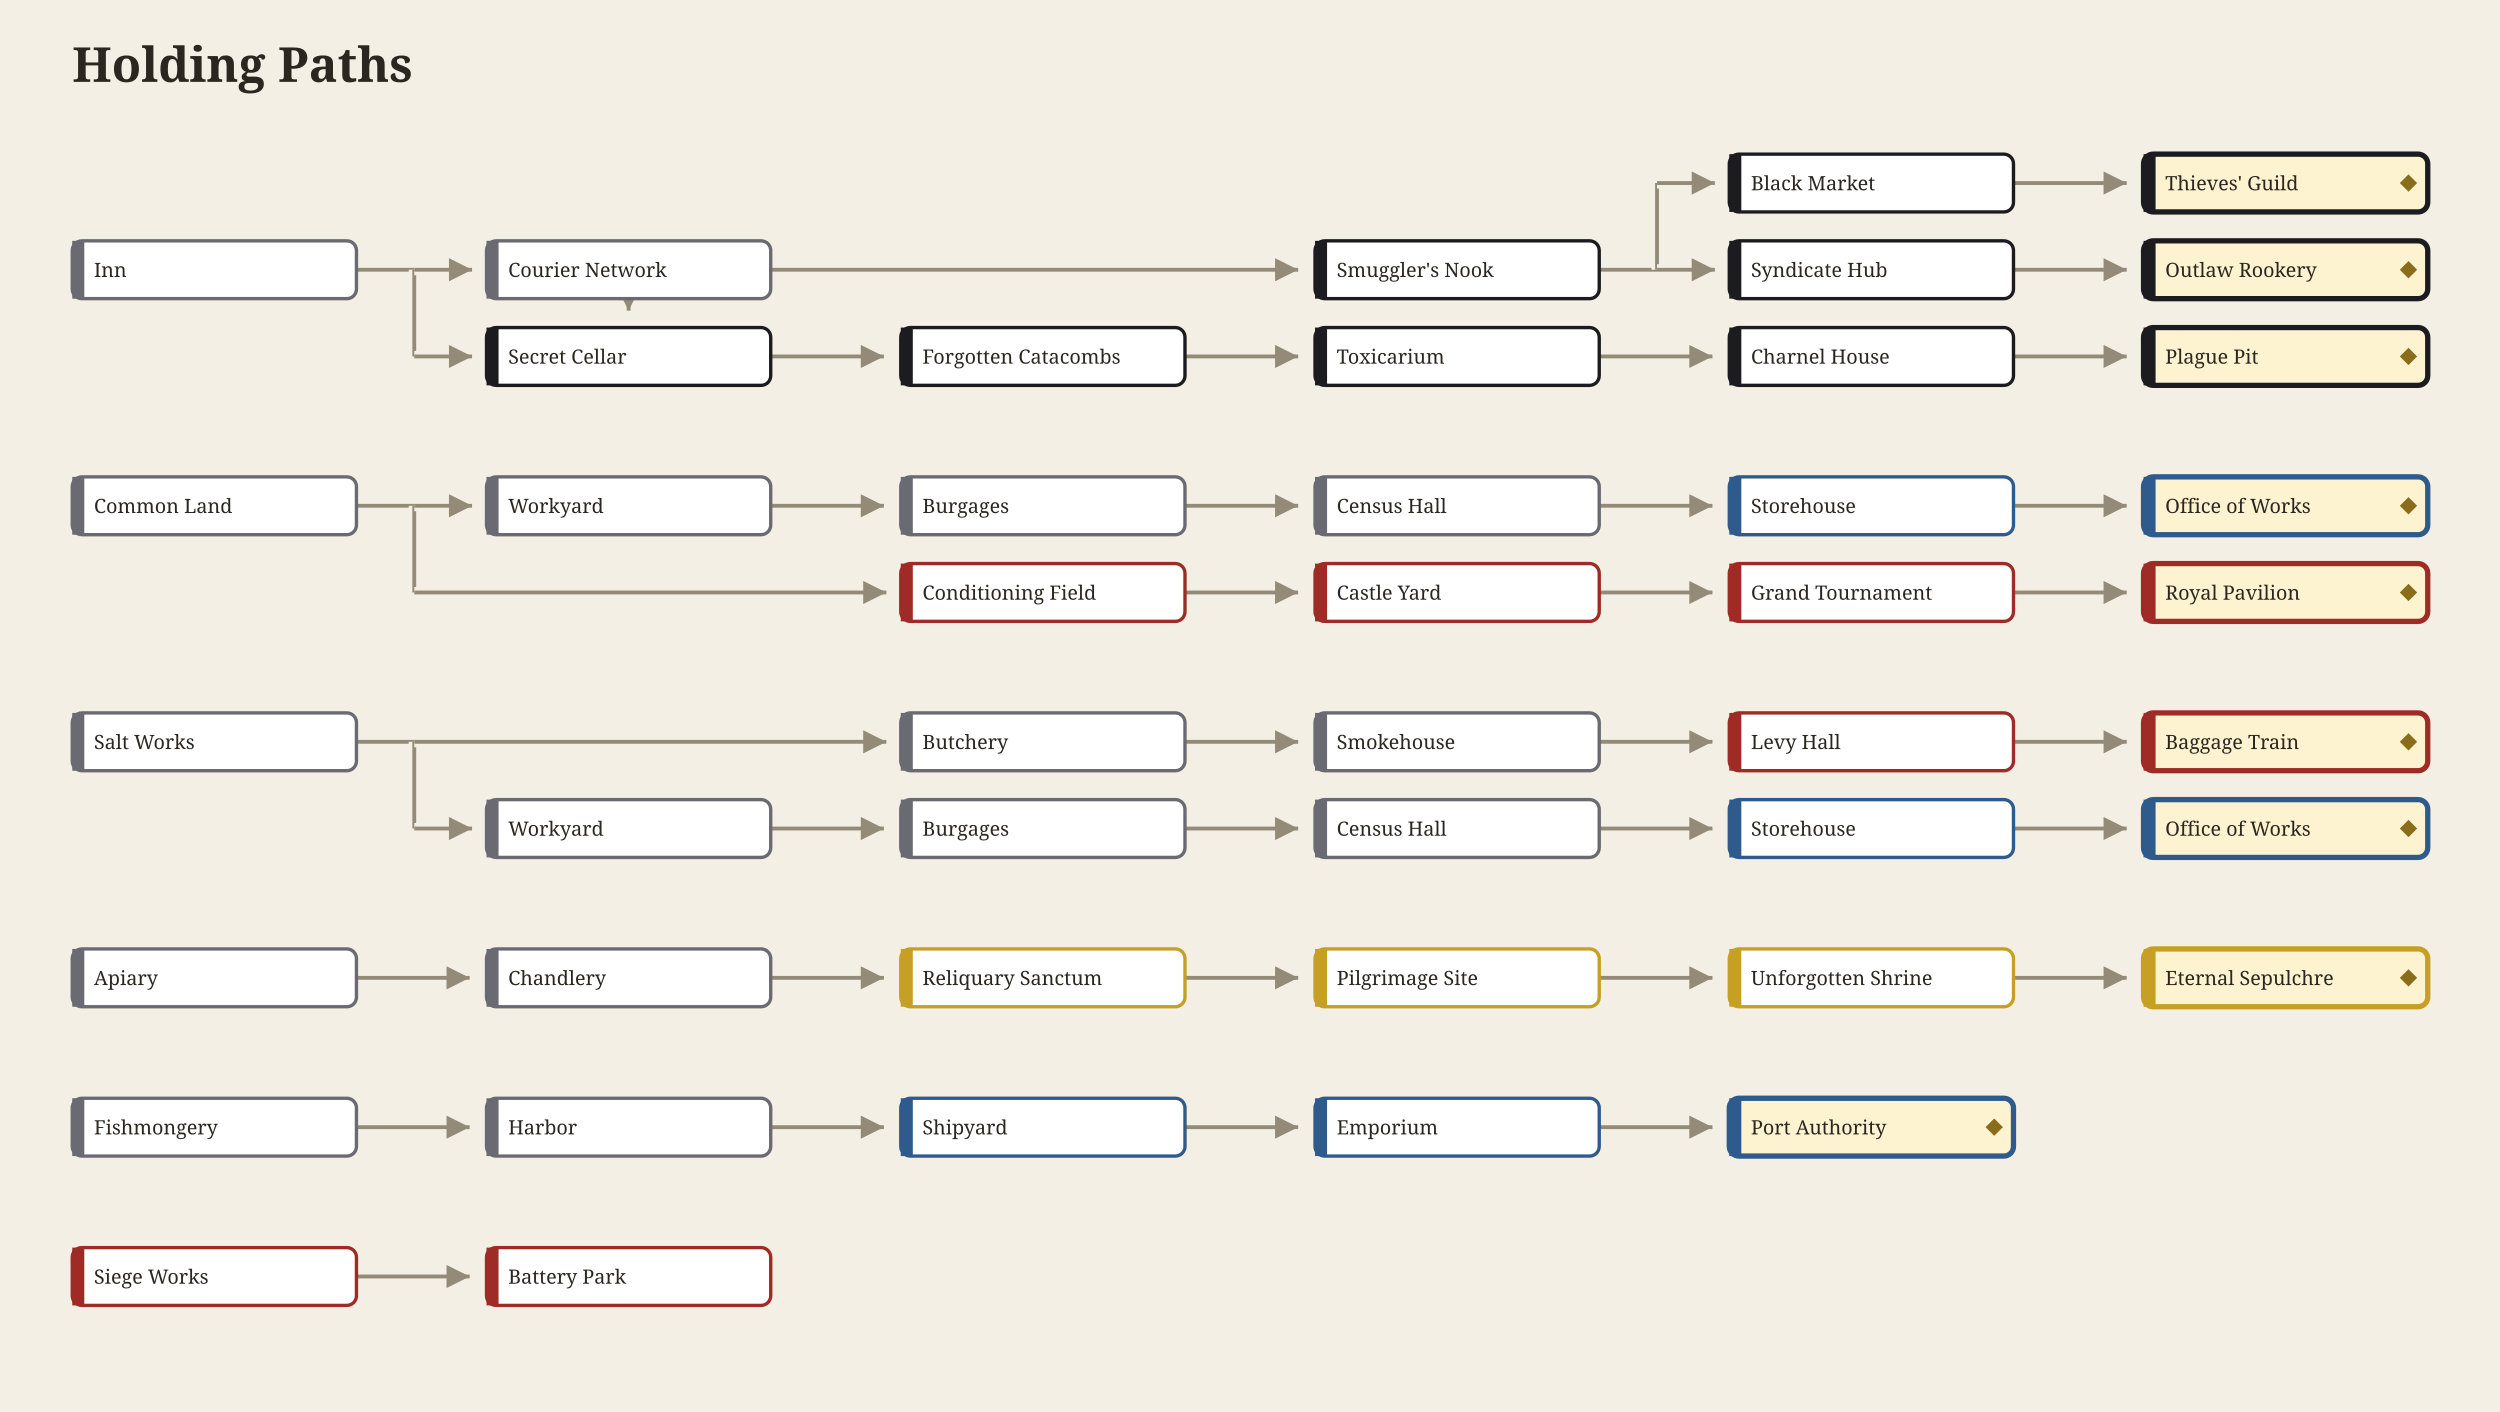
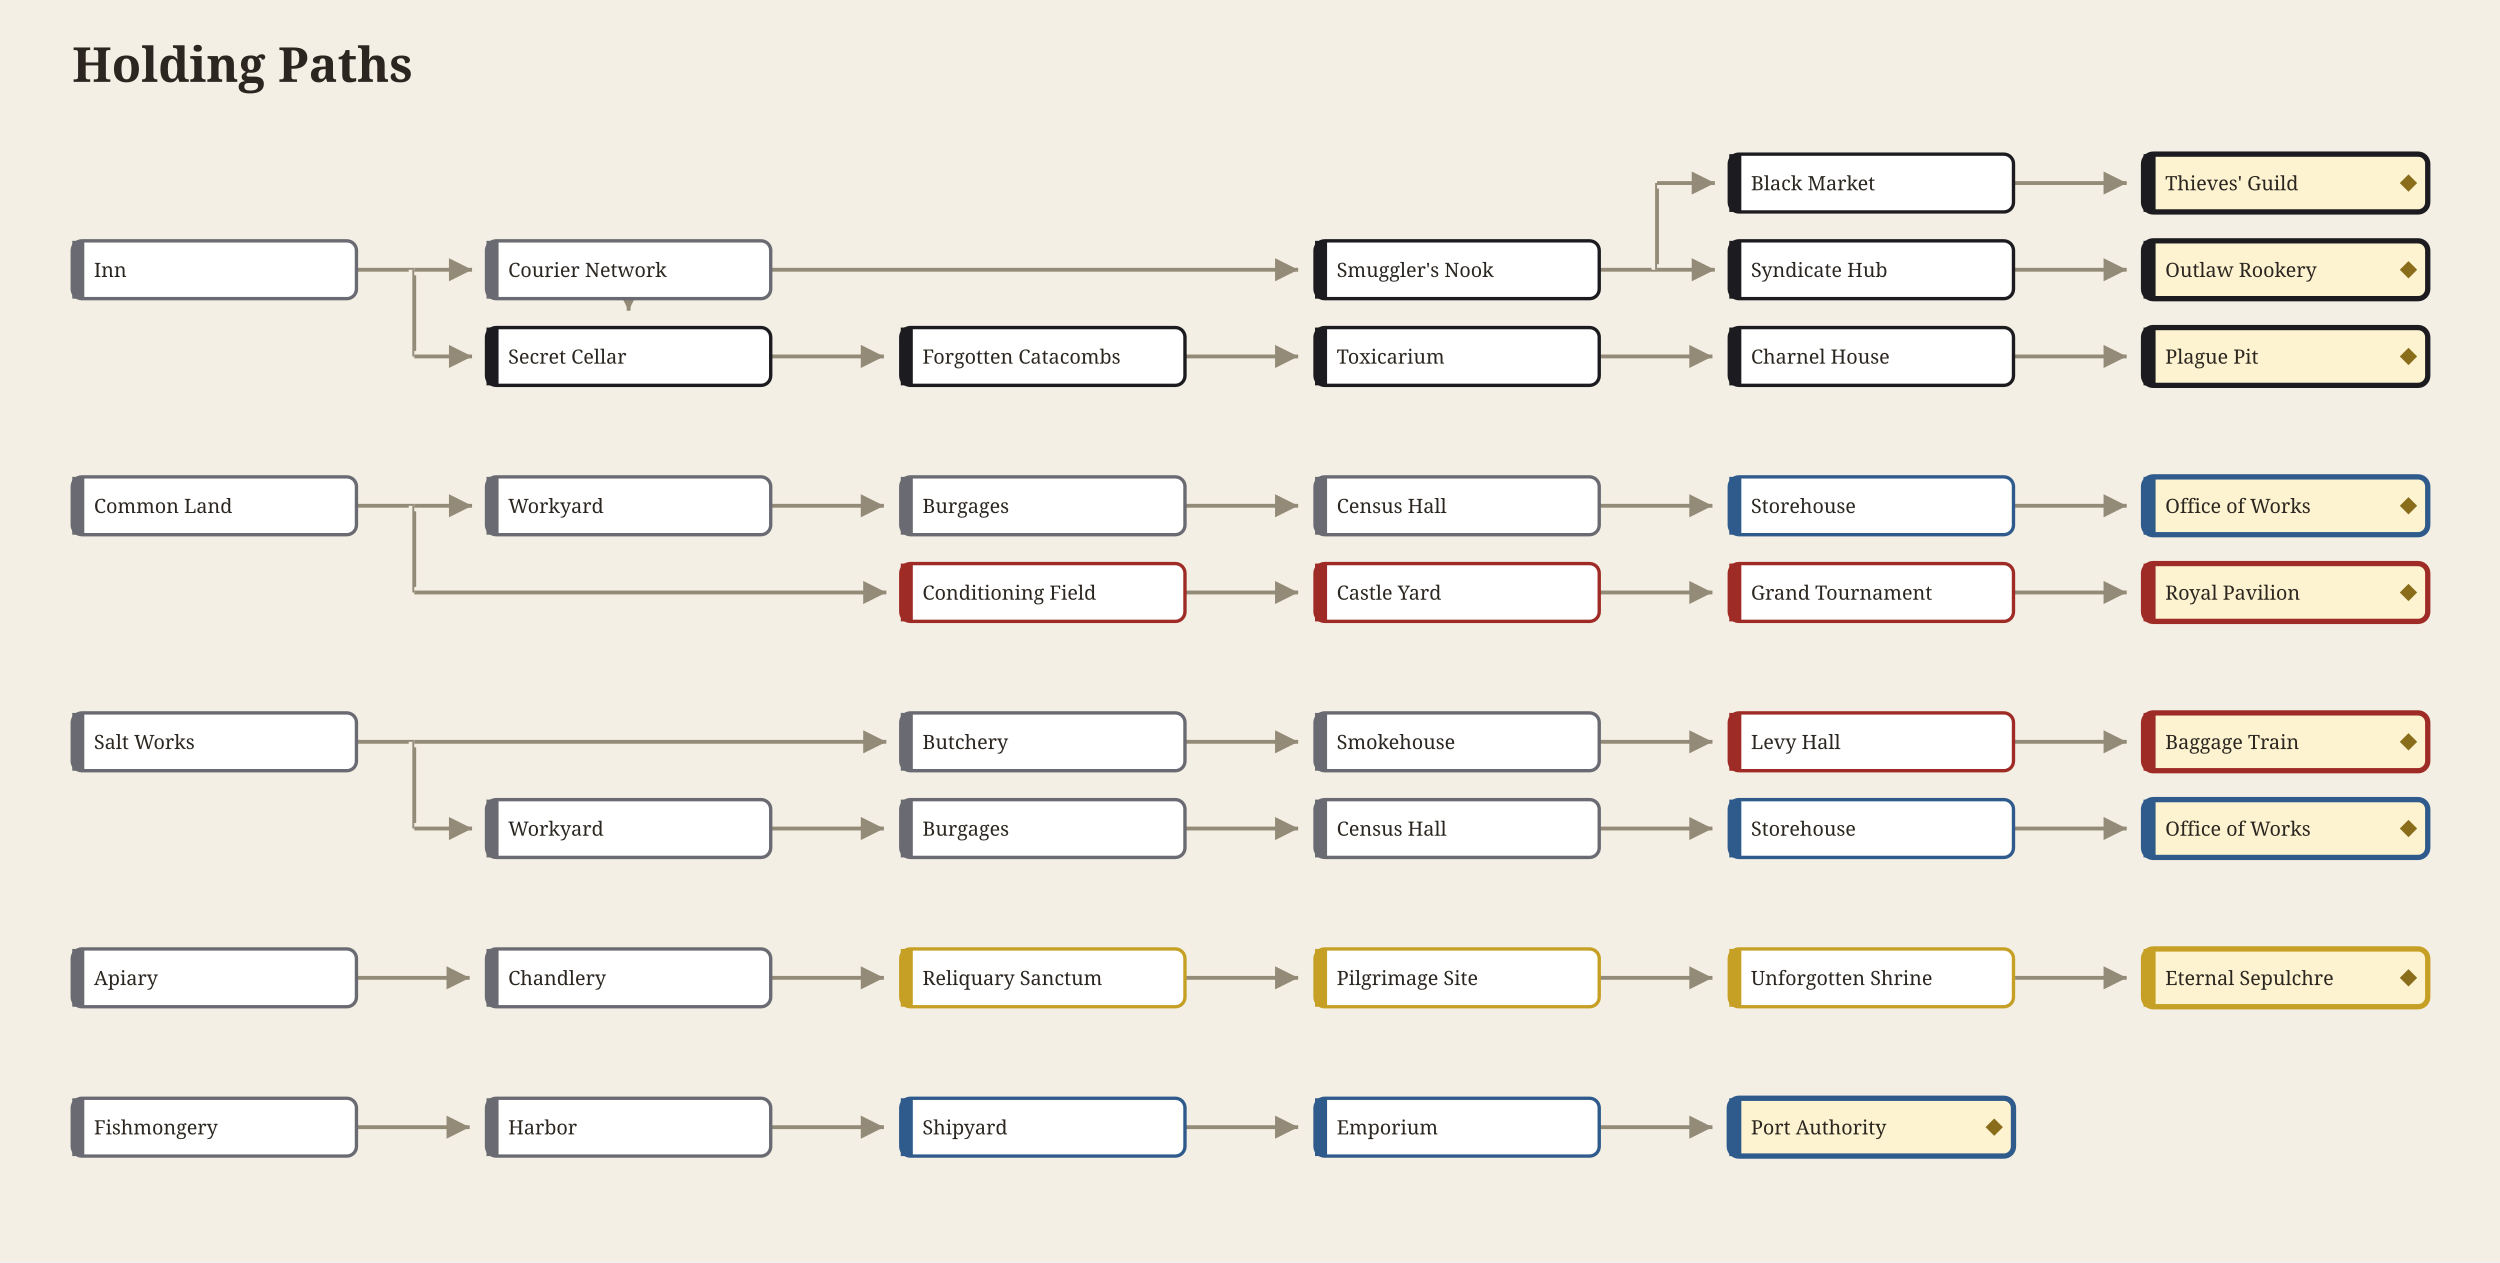
- <svg xmlns="http://www.w3.org/2000/svg" width="1038" height="586" viewBox="0 0 1038 586" font-family="Georgia, serif">
-   <rect width="1038" height="586" fill="#f4efe4" />
+ <svg xmlns="http://www.w3.org/2000/svg" width="1038" height="524" viewBox="0 0 1038 524" font-family="Georgia, serif">
+   <rect width="1038" height="524" fill="#f4efe4" />
  <defs>
    <marker id="arw-2E5A8C" markerWidth="7" markerHeight="7" refX="6" refY="3" orient="auto">
      <path d="M0,0 L6,3 L0,6 Z" fill="#2E5A8C" />
    </marker>
    <marker id="arw-9E2B25" markerWidth="7" markerHeight="7" refX="6" refY="3" orient="auto">
      <path d="M0,0 L6,3 L0,6 Z" fill="#9E2B25" />
    </marker>
    <marker id="arw-1c9c8c" markerWidth="7" markerHeight="7" refX="6" refY="3" orient="auto">
      <path d="M0,0 L6,3 L0,6 Z" fill="#1c9c8c" />
    </marker>
    <marker id="arw-C6A024" markerWidth="7" markerHeight="7" refX="6" refY="3" orient="auto">
      <path d="M0,0 L6,3 L0,6 Z" fill="#C6A024" />
    </marker>
    <marker id="arw-6A3D8F" markerWidth="7" markerHeight="7" refX="6" refY="3" orient="auto">
      <path d="M0,0 L6,3 L0,6 Z" fill="#6A3D8F" />
    </marker>
    <marker id="arw-CC6A1A" markerWidth="7" markerHeight="7" refX="6" refY="3" orient="auto">
      <path d="M0,0 L6,3 L0,6 Z" fill="#CC6A1A" />
    </marker>
    <marker id="arw-3a7d3a" markerWidth="7" markerHeight="7" refX="6" refY="3" orient="auto">
      <path d="M0,0 L6,3 L0,6 Z" fill="#3a7d3a" />
    </marker>
    <marker id="arw-b5347a" markerWidth="7" markerHeight="7" refX="6" refY="3" orient="auto">
      <path d="M0,0 L6,3 L0,6 Z" fill="#b5347a" />
    </marker>
    <marker id="arw-2b6f9e" markerWidth="7" markerHeight="7" refX="6" refY="3" orient="auto">
      <path d="M0,0 L6,3 L0,6 Z" fill="#2b6f9e" />
    </marker>
    <marker id="arw-8a6d1a" markerWidth="7" markerHeight="7" refX="6" refY="3" orient="auto">
      <path d="M0,0 L6,3 L0,6 Z" fill="#8a6d1a" />
    </marker>
    <marker id="arw-5f5647" markerWidth="7" markerHeight="7" refX="6" refY="3" orient="auto">
      <path d="M0,0 L6,3 L0,6 Z" fill="#5f5647" />
    </marker>
    <marker id="arw-7a2ea0" markerWidth="7" markerHeight="7" refX="6" refY="3" orient="auto">
      <path d="M0,0 L6,3 L0,6 Z" fill="#7a2ea0" />
    </marker>
    <marker id="arw-0f8a7e" markerWidth="7" markerHeight="7" refX="6" refY="3" orient="auto">
      <path d="M0,0 L6,3 L0,6 Z" fill="#0f8a7e" />
    </marker>
    <marker id="arw-a83232" markerWidth="7" markerHeight="7" refX="6" refY="3" orient="auto">
      <path d="M0,0 L6,3 L0,6 Z" fill="#a83232" />
    </marker>
    <marker id="arw-8f8672" markerWidth="7" markerHeight="7" refX="6" refY="3" orient="auto">
      <path d="M0,0 L6,3 L0,6 Z" fill="#8f8672" />
    </marker>
  </defs>
  <text x="30" y="34" font-size="20" font-weight="bold" fill="#2b2620">Holding Paths</text>
  <path d="M148,112 L172,112" fill="none" stroke="#f4efe4" stroke-width="4.6" opacity="1" />
  <path d="M148,112 L172,112" fill="none" stroke="#8f8672" stroke-width="1.6" opacity="0.95" />
  <path d="M172,112 L172,148" fill="none" stroke="#f4efe4" stroke-width="4.6" opacity="1" />
  <path d="M172,112 L172,148" fill="none" stroke="#8f8672" stroke-width="1.6" opacity="0.95" />
  <path d="M172,112 L196,112" fill="none" stroke="#f4efe4" stroke-width="4.6" opacity="1" />
  <path d="M172,112 L196,112" fill="none" stroke="#8f8672" stroke-width="1.6" opacity="0.95" marker-end="url(#arw-8f8672)" />
  <path d="M172,148 L196,148" fill="none" stroke="#f4efe4" stroke-width="4.6" opacity="1" />
  <path d="M172,148 L196,148" fill="none" stroke="#8f8672" stroke-width="1.6" opacity="0.95" marker-end="url(#arw-8f8672)" />
  <path d="M320,112 L539,112" fill="none" stroke="#f4efe4" stroke-width="4.6" opacity="1" />
  <path d="M320,112 L539,112" fill="none" stroke="#8f8672" stroke-width="1.6" opacity="0.95" marker-end="url(#arw-8f8672)" />
  <path d="M320,148 L367,148" fill="none" stroke="#f4efe4" stroke-width="4.6" opacity="1" />
  <path d="M320,148 L367,148" fill="none" stroke="#8f8672" stroke-width="1.6" opacity="0.95" marker-end="url(#arw-8f8672)" />
  <path d="M492,148 L539,148" fill="none" stroke="#f4efe4" stroke-width="4.6" opacity="1" />
  <path d="M492,148 L539,148" fill="none" stroke="#8f8672" stroke-width="1.6" opacity="0.95" marker-end="url(#arw-8f8672)" />
  <path d="M664,112 L688,112" fill="none" stroke="#f4efe4" stroke-width="4.6" opacity="1" />
  <path d="M664,112 L688,112" fill="none" stroke="#8f8672" stroke-width="1.6" opacity="0.95" />
  <path d="M688,76 L688,112" fill="none" stroke="#f4efe4" stroke-width="4.6" opacity="1" />
  <path d="M688,76 L688,112" fill="none" stroke="#8f8672" stroke-width="1.6" opacity="0.95" />
  <path d="M688,112 L712,112" fill="none" stroke="#f4efe4" stroke-width="4.6" opacity="1" />
  <path d="M688,112 L712,112" fill="none" stroke="#8f8672" stroke-width="1.6" opacity="0.95" marker-end="url(#arw-8f8672)" />
  <path d="M688,76 L712,76" fill="none" stroke="#f4efe4" stroke-width="4.6" opacity="1" />
  <path d="M688,76 L712,76" fill="none" stroke="#8f8672" stroke-width="1.6" opacity="0.95" marker-end="url(#arw-8f8672)" />
  <path d="M664,148 L711,148" fill="none" stroke="#f4efe4" stroke-width="4.6" opacity="1" />
  <path d="M664,148 L711,148" fill="none" stroke="#8f8672" stroke-width="1.6" opacity="0.95" marker-end="url(#arw-8f8672)" />
  <path d="M836,112 L883,112" fill="none" stroke="#f4efe4" stroke-width="4.6" opacity="1" />
  <path d="M836,112 L883,112" fill="none" stroke="#8f8672" stroke-width="1.6" opacity="0.95" marker-end="url(#arw-8f8672)" />
  <path d="M836,148 L883,148" fill="none" stroke="#f4efe4" stroke-width="4.6" opacity="1" />
  <path d="M836,148 L883,148" fill="none" stroke="#8f8672" stroke-width="1.6" opacity="0.95" marker-end="url(#arw-8f8672)" />
  <path d="M836,76 L883,76" fill="none" stroke="#f4efe4" stroke-width="4.6" opacity="1" />
  <path d="M836,76 L883,76" fill="none" stroke="#8f8672" stroke-width="1.6" opacity="0.95" marker-end="url(#arw-8f8672)" />
  <path d="M261,124 L261,129" fill="none" stroke="#f4efe4" stroke-width="4.6" opacity="1" />
  <path d="M261,124 L261,129" fill="none" stroke="#8f8672" stroke-width="1.6" opacity="0.95" marker-end="url(#arw-8f8672)" />
  <rect x="30" y="100" width="118" height="24" rx="4" fill="#ffffff" stroke="#6a6a72" stroke-width="1.4" />
  <rect x="30" y="100" width="5" height="24" fill="#6a6a72" />
  <text x="39" y="115" font-size="8.2" fill="#2b2620">Inn</text>
  <rect x="202" y="100" width="118" height="24" rx="4" fill="#ffffff" stroke="#6a6a72" stroke-width="1.4" />
  <rect x="202" y="100" width="5" height="24" fill="#6a6a72" />
  <text x="211" y="115" font-size="8.2" fill="#2b2620">Courier Network</text>
  <rect x="202" y="136" width="118" height="24" rx="4" fill="#ffffff" stroke="#1c1c20" stroke-width="1.4" />
  <rect x="202" y="136" width="5" height="24" fill="#1c1c20" />
  <text x="211" y="151" font-size="8.2" fill="#2b2620">Secret Cellar</text>
  <rect x="374" y="136" width="118" height="24" rx="4" fill="#ffffff" stroke="#1c1c20" stroke-width="1.4" />
  <rect x="374" y="136" width="5" height="24" fill="#1c1c20" />
  <text x="383" y="151" font-size="8.2" fill="#2b2620">Forgotten Catacombs</text>
  <rect x="546" y="100" width="118" height="24" rx="4" fill="#ffffff" stroke="#1c1c20" stroke-width="1.4" />
  <rect x="546" y="100" width="5" height="24" fill="#1c1c20" />
  <text x="555" y="115" font-size="8.2" fill="#2b2620">Smuggler's Nook</text>
  <rect x="546" y="136" width="118" height="24" rx="4" fill="#ffffff" stroke="#1c1c20" stroke-width="1.4" />
  <rect x="546" y="136" width="5" height="24" fill="#1c1c20" />
  <text x="555" y="151" font-size="8.2" fill="#2b2620">Toxicarium</text>
  <rect x="718" y="100" width="118" height="24" rx="4" fill="#ffffff" stroke="#1c1c20" stroke-width="1.4" />
  <rect x="718" y="100" width="5" height="24" fill="#1c1c20" />
  <text x="727" y="115" font-size="8.2" fill="#2b2620">Syndicate Hub</text>
  <rect x="718" y="136" width="118" height="24" rx="4" fill="#ffffff" stroke="#1c1c20" stroke-width="1.4" />
  <rect x="718" y="136" width="5" height="24" fill="#1c1c20" />
  <text x="727" y="151" font-size="8.2" fill="#2b2620">Charnel House</text>
  <rect x="718" y="64" width="118" height="24" rx="4" fill="#ffffff" stroke="#1c1c20" stroke-width="1.4" />
  <rect x="718" y="64" width="5" height="24" fill="#1c1c20" />
  <text x="727" y="79" font-size="8.2" fill="#2b2620">Black Market</text>
  <rect x="890" y="100" width="118" height="24" rx="4" fill="#fdf3d0" stroke="#1c1c20" stroke-width="2.2" />
  <rect x="890" y="100" width="5" height="24" fill="#1c1c20" />
  <text x="899" y="115" font-size="8.2" fill="#2b2620">Outlaw Rookery</text>
  <polygon points="1000.0,108.4 1003.6,112.0 1000.0,115.6 996.4,112.0" fill="#8a6d1a" />
  <rect x="890" y="136" width="118" height="24" rx="4" fill="#fdf3d0" stroke="#1c1c20" stroke-width="2.2" />
  <rect x="890" y="136" width="5" height="24" fill="#1c1c20" />
  <text x="899" y="151" font-size="8.2" fill="#2b2620">Plague Pit</text>
  <polygon points="1000.0,144.4 1003.6,148.0 1000.0,151.6 996.4,148.0" fill="#8a6d1a" />
  <rect x="890" y="64" width="118" height="24" rx="4" fill="#fdf3d0" stroke="#1c1c20" stroke-width="2.2" />
  <rect x="890" y="64" width="5" height="24" fill="#1c1c20" />
  <text x="899" y="79" font-size="8.2" fill="#2b2620">Thieves' Guild</text>
  <polygon points="1000.0,72.4 1003.6,76.0 1000.0,79.6 996.4,76.0" fill="#8a6d1a" />
  <path d="M148,210 L172,210" fill="none" stroke="#f4efe4" stroke-width="4.6" opacity="1" />
  <path d="M148,210 L172,210" fill="none" stroke="#8f8672" stroke-width="1.6" opacity="0.95" />
  <path d="M172,210 L172,246" fill="none" stroke="#f4efe4" stroke-width="4.6" opacity="1" />
  <path d="M172,210 L172,246" fill="none" stroke="#8f8672" stroke-width="1.6" opacity="0.95" />
  <path d="M172,210 L196,210" fill="none" stroke="#f4efe4" stroke-width="4.6" opacity="1" />
  <path d="M172,210 L196,210" fill="none" stroke="#8f8672" stroke-width="1.6" opacity="0.95" marker-end="url(#arw-8f8672)" />
  <path d="M172,246 L368,246" fill="none" stroke="#f4efe4" stroke-width="4.6" opacity="1" />
  <path d="M172,246 L368,246" fill="none" stroke="#8f8672" stroke-width="1.6" opacity="0.95" marker-end="url(#arw-8f8672)" />
  <path d="M320,210 L367,210" fill="none" stroke="#f4efe4" stroke-width="4.6" opacity="1" />
  <path d="M320,210 L367,210" fill="none" stroke="#8f8672" stroke-width="1.6" opacity="0.95" marker-end="url(#arw-8f8672)" />
  <path d="M492,210 L539,210" fill="none" stroke="#f4efe4" stroke-width="4.6" opacity="1" />
  <path d="M492,210 L539,210" fill="none" stroke="#8f8672" stroke-width="1.6" opacity="0.95" marker-end="url(#arw-8f8672)" />
  <path d="M492,246 L539,246" fill="none" stroke="#f4efe4" stroke-width="4.6" opacity="1" />
  <path d="M492,246 L539,246" fill="none" stroke="#8f8672" stroke-width="1.6" opacity="0.95" marker-end="url(#arw-8f8672)" />
  <path d="M664,210 L711,210" fill="none" stroke="#f4efe4" stroke-width="4.6" opacity="1" />
  <path d="M664,210 L711,210" fill="none" stroke="#8f8672" stroke-width="1.6" opacity="0.95" marker-end="url(#arw-8f8672)" />
  <path d="M664,246 L711,246" fill="none" stroke="#f4efe4" stroke-width="4.6" opacity="1" />
  <path d="M664,246 L711,246" fill="none" stroke="#8f8672" stroke-width="1.6" opacity="0.95" marker-end="url(#arw-8f8672)" />
  <path d="M836,210 L883,210" fill="none" stroke="#f4efe4" stroke-width="4.6" opacity="1" />
  <path d="M836,210 L883,210" fill="none" stroke="#8f8672" stroke-width="1.6" opacity="0.95" marker-end="url(#arw-8f8672)" />
  <path d="M836,246 L883,246" fill="none" stroke="#f4efe4" stroke-width="4.6" opacity="1" />
  <path d="M836,246 L883,246" fill="none" stroke="#8f8672" stroke-width="1.6" opacity="0.95" marker-end="url(#arw-8f8672)" />
  <rect x="30" y="198" width="118" height="24" rx="4" fill="#ffffff" stroke="#6a6a72" stroke-width="1.4" />
  <rect x="30" y="198" width="5" height="24" fill="#6a6a72" />
  <text x="39" y="213" font-size="8.2" fill="#2b2620">Common Land</text>
  <rect x="202" y="198" width="118" height="24" rx="4" fill="#ffffff" stroke="#6a6a72" stroke-width="1.4" />
  <rect x="202" y="198" width="5" height="24" fill="#6a6a72" />
  <text x="211" y="213" font-size="8.2" fill="#2b2620">Workyard</text>
  <rect x="374" y="198" width="118" height="24" rx="4" fill="#ffffff" stroke="#6a6a72" stroke-width="1.4" />
  <rect x="374" y="198" width="5" height="24" fill="#6a6a72" />
  <text x="383" y="213" font-size="8.2" fill="#2b2620">Burgages</text>
  <rect x="374" y="234" width="118" height="24" rx="4" fill="#ffffff" stroke="#9E2B25" stroke-width="1.4" />
  <rect x="374" y="234" width="5" height="24" fill="#9E2B25" />
  <text x="383" y="249" font-size="8.2" fill="#2b2620">Conditioning Field</text>
  <rect x="546" y="198" width="118" height="24" rx="4" fill="#ffffff" stroke="#6a6a72" stroke-width="1.4" />
  <rect x="546" y="198" width="5" height="24" fill="#6a6a72" />
  <text x="555" y="213" font-size="8.2" fill="#2b2620">Census Hall</text>
  <rect x="546" y="234" width="118" height="24" rx="4" fill="#ffffff" stroke="#9E2B25" stroke-width="1.4" />
  <rect x="546" y="234" width="5" height="24" fill="#9E2B25" />
  <text x="555" y="249" font-size="8.2" fill="#2b2620">Castle Yard</text>
  <rect x="718" y="198" width="118" height="24" rx="4" fill="#ffffff" stroke="#2E5A8C" stroke-width="1.4" />
  <rect x="718" y="198" width="5" height="24" fill="#2E5A8C" />
  <text x="727" y="213" font-size="8.2" fill="#2b2620">Storehouse</text>
  <rect x="718" y="234" width="118" height="24" rx="4" fill="#ffffff" stroke="#9E2B25" stroke-width="1.4" />
  <rect x="718" y="234" width="5" height="24" fill="#9E2B25" />
  <text x="727" y="249" font-size="8.2" fill="#2b2620">Grand Tournament</text>
  <rect x="890" y="198" width="118" height="24" rx="4" fill="#fdf3d0" stroke="#2E5A8C" stroke-width="2.2" />
  <rect x="890" y="198" width="5" height="24" fill="#2E5A8C" />
  <text x="899" y="213" font-size="8.2" fill="#2b2620">Office of Works</text>
  <polygon points="1000.0,206.4 1003.6,210.0 1000.0,213.6 996.4,210.0" fill="#8a6d1a" />
  <rect x="890" y="234" width="118" height="24" rx="4" fill="#fdf3d0" stroke="#9E2B25" stroke-width="2.2" />
  <rect x="890" y="234" width="5" height="24" fill="#9E2B25" />
  <text x="899" y="249" font-size="8.2" fill="#2b2620">Royal Pavilion</text>
  <polygon points="1000.0,242.4 1003.6,246.0 1000.0,249.6 996.4,246.0" fill="#8a6d1a" />
  <path d="M148,308 L172,308" fill="none" stroke="#f4efe4" stroke-width="4.6" opacity="1" />
  <path d="M148,308 L172,308" fill="none" stroke="#8f8672" stroke-width="1.6" opacity="0.95" />
  <path d="M172,308 L172,344" fill="none" stroke="#f4efe4" stroke-width="4.6" opacity="1" />
  <path d="M172,308 L172,344" fill="none" stroke="#8f8672" stroke-width="1.6" opacity="0.95" />
  <path d="M172,308 L368,308" fill="none" stroke="#f4efe4" stroke-width="4.6" opacity="1" />
  <path d="M172,308 L368,308" fill="none" stroke="#8f8672" stroke-width="1.6" opacity="0.95" marker-end="url(#arw-8f8672)" />
  <path d="M172,344 L196,344" fill="none" stroke="#f4efe4" stroke-width="4.6" opacity="1" />
  <path d="M172,344 L196,344" fill="none" stroke="#8f8672" stroke-width="1.6" opacity="0.95" marker-end="url(#arw-8f8672)" />
  <path d="M320,344 L367,344" fill="none" stroke="#f4efe4" stroke-width="4.6" opacity="1" />
  <path d="M320,344 L367,344" fill="none" stroke="#8f8672" stroke-width="1.6" opacity="0.95" marker-end="url(#arw-8f8672)" />
  <path d="M492,308 L539,308" fill="none" stroke="#f4efe4" stroke-width="4.6" opacity="1" />
  <path d="M492,308 L539,308" fill="none" stroke="#8f8672" stroke-width="1.6" opacity="0.95" marker-end="url(#arw-8f8672)" />
  <path d="M492,344 L539,344" fill="none" stroke="#f4efe4" stroke-width="4.6" opacity="1" />
  <path d="M492,344 L539,344" fill="none" stroke="#8f8672" stroke-width="1.6" opacity="0.95" marker-end="url(#arw-8f8672)" />
  <path d="M664,308 L711,308" fill="none" stroke="#f4efe4" stroke-width="4.6" opacity="1" />
  <path d="M664,308 L711,308" fill="none" stroke="#8f8672" stroke-width="1.6" opacity="0.95" marker-end="url(#arw-8f8672)" />
  <path d="M664,344 L711,344" fill="none" stroke="#f4efe4" stroke-width="4.6" opacity="1" />
  <path d="M664,344 L711,344" fill="none" stroke="#8f8672" stroke-width="1.6" opacity="0.95" marker-end="url(#arw-8f8672)" />
  <path d="M836,308 L883,308" fill="none" stroke="#f4efe4" stroke-width="4.6" opacity="1" />
  <path d="M836,308 L883,308" fill="none" stroke="#8f8672" stroke-width="1.6" opacity="0.95" marker-end="url(#arw-8f8672)" />
  <path d="M836,344 L883,344" fill="none" stroke="#f4efe4" stroke-width="4.6" opacity="1" />
  <path d="M836,344 L883,344" fill="none" stroke="#8f8672" stroke-width="1.6" opacity="0.95" marker-end="url(#arw-8f8672)" />
  <rect x="30" y="296" width="118" height="24" rx="4" fill="#ffffff" stroke="#6a6a72" stroke-width="1.4" />
  <rect x="30" y="296" width="5" height="24" fill="#6a6a72" />
  <text x="39" y="311" font-size="8.2" fill="#2b2620">Salt Works</text>
  <rect x="202" y="332" width="118" height="24" rx="4" fill="#ffffff" stroke="#6a6a72" stroke-width="1.4" />
  <rect x="202" y="332" width="5" height="24" fill="#6a6a72" />
  <text x="211" y="347" font-size="8.2" fill="#2b2620">Workyard</text>
  <rect x="374" y="296" width="118" height="24" rx="4" fill="#ffffff" stroke="#6a6a72" stroke-width="1.4" />
  <rect x="374" y="296" width="5" height="24" fill="#6a6a72" />
  <text x="383" y="311" font-size="8.2" fill="#2b2620">Butchery</text>
  <rect x="374" y="332" width="118" height="24" rx="4" fill="#ffffff" stroke="#6a6a72" stroke-width="1.4" />
  <rect x="374" y="332" width="5" height="24" fill="#6a6a72" />
  <text x="383" y="347" font-size="8.2" fill="#2b2620">Burgages</text>
  <rect x="546" y="296" width="118" height="24" rx="4" fill="#ffffff" stroke="#6a6a72" stroke-width="1.4" />
  <rect x="546" y="296" width="5" height="24" fill="#6a6a72" />
  <text x="555" y="311" font-size="8.2" fill="#2b2620">Smokehouse</text>
  <rect x="546" y="332" width="118" height="24" rx="4" fill="#ffffff" stroke="#6a6a72" stroke-width="1.4" />
  <rect x="546" y="332" width="5" height="24" fill="#6a6a72" />
  <text x="555" y="347" font-size="8.2" fill="#2b2620">Census Hall</text>
  <rect x="718" y="296" width="118" height="24" rx="4" fill="#ffffff" stroke="#9E2B25" stroke-width="1.4" />
  <rect x="718" y="296" width="5" height="24" fill="#9E2B25" />
  <text x="727" y="311" font-size="8.2" fill="#2b2620">Levy Hall</text>
  <rect x="718" y="332" width="118" height="24" rx="4" fill="#ffffff" stroke="#2E5A8C" stroke-width="1.4" />
  <rect x="718" y="332" width="5" height="24" fill="#2E5A8C" />
  <text x="727" y="347" font-size="8.2" fill="#2b2620">Storehouse</text>
  <rect x="890" y="296" width="118" height="24" rx="4" fill="#fdf3d0" stroke="#9E2B25" stroke-width="2.2" />
  <rect x="890" y="296" width="5" height="24" fill="#9E2B25" />
  <text x="899" y="311" font-size="8.2" fill="#2b2620">Baggage Train</text>
  <polygon points="1000.0,304.4 1003.6,308.0 1000.0,311.6 996.4,308.0" fill="#8a6d1a" />
  <rect x="890" y="332" width="118" height="24" rx="4" fill="#fdf3d0" stroke="#2E5A8C" stroke-width="2.2" />
  <rect x="890" y="332" width="5" height="24" fill="#2E5A8C" />
  <text x="899" y="347" font-size="8.2" fill="#2b2620">Office of Works</text>
  <polygon points="1000.0,340.4 1003.6,344.0 1000.0,347.6 996.4,344.0" fill="#8a6d1a" />
  <path d="M148,406 L195,406" fill="none" stroke="#f4efe4" stroke-width="4.6" opacity="1" />
  <path d="M148,406 L195,406" fill="none" stroke="#8f8672" stroke-width="1.6" opacity="0.95" marker-end="url(#arw-8f8672)" />
  <path d="M320,406 L367,406" fill="none" stroke="#f4efe4" stroke-width="4.6" opacity="1" />
  <path d="M320,406 L367,406" fill="none" stroke="#8f8672" stroke-width="1.6" opacity="0.95" marker-end="url(#arw-8f8672)" />
  <path d="M492,406 L539,406" fill="none" stroke="#f4efe4" stroke-width="4.6" opacity="1" />
  <path d="M492,406 L539,406" fill="none" stroke="#8f8672" stroke-width="1.6" opacity="0.95" marker-end="url(#arw-8f8672)" />
  <path d="M664,406 L711,406" fill="none" stroke="#f4efe4" stroke-width="4.6" opacity="1" />
  <path d="M664,406 L711,406" fill="none" stroke="#8f8672" stroke-width="1.6" opacity="0.95" marker-end="url(#arw-8f8672)" />
  <path d="M836,406 L883,406" fill="none" stroke="#f4efe4" stroke-width="4.6" opacity="1" />
  <path d="M836,406 L883,406" fill="none" stroke="#8f8672" stroke-width="1.6" opacity="0.95" marker-end="url(#arw-8f8672)" />
  <rect x="30" y="394" width="118" height="24" rx="4" fill="#ffffff" stroke="#6a6a72" stroke-width="1.4" />
  <rect x="30" y="394" width="5" height="24" fill="#6a6a72" />
  <text x="39" y="409" font-size="8.2" fill="#2b2620">Apiary</text>
  <rect x="202" y="394" width="118" height="24" rx="4" fill="#ffffff" stroke="#6a6a72" stroke-width="1.4" />
  <rect x="202" y="394" width="5" height="24" fill="#6a6a72" />
  <text x="211" y="409" font-size="8.2" fill="#2b2620">Chandlery</text>
  <rect x="374" y="394" width="118" height="24" rx="4" fill="#ffffff" stroke="#C6A024" stroke-width="1.4" />
  <rect x="374" y="394" width="5" height="24" fill="#C6A024" />
  <text x="383" y="409" font-size="8.2" fill="#2b2620">Reliquary Sanctum</text>
  <rect x="546" y="394" width="118" height="24" rx="4" fill="#ffffff" stroke="#C6A024" stroke-width="1.4" />
  <rect x="546" y="394" width="5" height="24" fill="#C6A024" />
  <text x="555" y="409" font-size="8.2" fill="#2b2620">Pilgrimage Site</text>
  <rect x="718" y="394" width="118" height="24" rx="4" fill="#ffffff" stroke="#C6A024" stroke-width="1.4" />
  <rect x="718" y="394" width="5" height="24" fill="#C6A024" />
  <text x="727" y="409" font-size="8.2" fill="#2b2620">Unforgotten Shrine</text>
  <rect x="890" y="394" width="118" height="24" rx="4" fill="#fdf3d0" stroke="#C6A024" stroke-width="2.2" />
  <rect x="890" y="394" width="5" height="24" fill="#C6A024" />
  <text x="899" y="409" font-size="8.2" fill="#2b2620">Eternal Sepulchre</text>
  <polygon points="1000.0,402.4 1003.6,406.0 1000.0,409.6 996.4,406.0" fill="#8a6d1a" />
  <path d="M148,468 L195,468" fill="none" stroke="#f4efe4" stroke-width="4.6" opacity="1" />
  <path d="M148,468 L195,468" fill="none" stroke="#8f8672" stroke-width="1.6" opacity="0.95" marker-end="url(#arw-8f8672)" />
  <path d="M320,468 L367,468" fill="none" stroke="#f4efe4" stroke-width="4.6" opacity="1" />
  <path d="M320,468 L367,468" fill="none" stroke="#8f8672" stroke-width="1.6" opacity="0.95" marker-end="url(#arw-8f8672)" />
  <path d="M492,468 L539,468" fill="none" stroke="#f4efe4" stroke-width="4.6" opacity="1" />
  <path d="M492,468 L539,468" fill="none" stroke="#8f8672" stroke-width="1.6" opacity="0.95" marker-end="url(#arw-8f8672)" />
  <path d="M664,468 L711,468" fill="none" stroke="#f4efe4" stroke-width="4.6" opacity="1" />
  <path d="M664,468 L711,468" fill="none" stroke="#8f8672" stroke-width="1.6" opacity="0.95" marker-end="url(#arw-8f8672)" />
  <rect x="30" y="456" width="118" height="24" rx="4" fill="#ffffff" stroke="#6a6a72" stroke-width="1.4" />
  <rect x="30" y="456" width="5" height="24" fill="#6a6a72" />
  <text x="39" y="471" font-size="8.2" fill="#2b2620">Fishmongery</text>
  <rect x="202" y="456" width="118" height="24" rx="4" fill="#ffffff" stroke="#6a6a72" stroke-width="1.4" />
  <rect x="202" y="456" width="5" height="24" fill="#6a6a72" />
  <text x="211" y="471" font-size="8.2" fill="#2b2620">Harbor</text>
  <rect x="374" y="456" width="118" height="24" rx="4" fill="#ffffff" stroke="#2E5A8C" stroke-width="1.4" />
  <rect x="374" y="456" width="5" height="24" fill="#2E5A8C" />
  <text x="383" y="471" font-size="8.2" fill="#2b2620">Shipyard</text>
  <rect x="546" y="456" width="118" height="24" rx="4" fill="#ffffff" stroke="#2E5A8C" stroke-width="1.4" />
  <rect x="546" y="456" width="5" height="24" fill="#2E5A8C" />
  <text x="555" y="471" font-size="8.2" fill="#2b2620">Emporium</text>
  <rect x="718" y="456" width="118" height="24" rx="4" fill="#fdf3d0" stroke="#2E5A8C" stroke-width="2.2" />
  <rect x="718" y="456" width="5" height="24" fill="#2E5A8C" />
  <text x="727" y="471" font-size="8.2" fill="#2b2620">Port Authority</text>
  <polygon points="828.0,464.4 831.6,468.0 828.0,471.6 824.4,468.0" fill="#8a6d1a" />
-   <path d="M148,530 L195,530" fill="none" stroke="#f4efe4" stroke-width="4.6" opacity="1" />
-   <path d="M148,530 L195,530" fill="none" stroke="#8f8672" stroke-width="1.6" opacity="0.95" marker-end="url(#arw-8f8672)" />
-   <rect x="30" y="518" width="118" height="24" rx="4" fill="#ffffff" stroke="#9E2B25" stroke-width="1.4" />
-   <rect x="30" y="518" width="5" height="24" fill="#9E2B25" />
-   <text x="39" y="533" font-size="8.2" fill="#2b2620">Siege Works</text>
-   <rect x="202" y="518" width="118" height="24" rx="4" fill="#ffffff" stroke="#9E2B25" stroke-width="1.4" />
-   <rect x="202" y="518" width="5" height="24" fill="#9E2B25" />
-   <text x="211" y="533" font-size="8.2" fill="#2b2620">Battery Park</text>
</svg>
